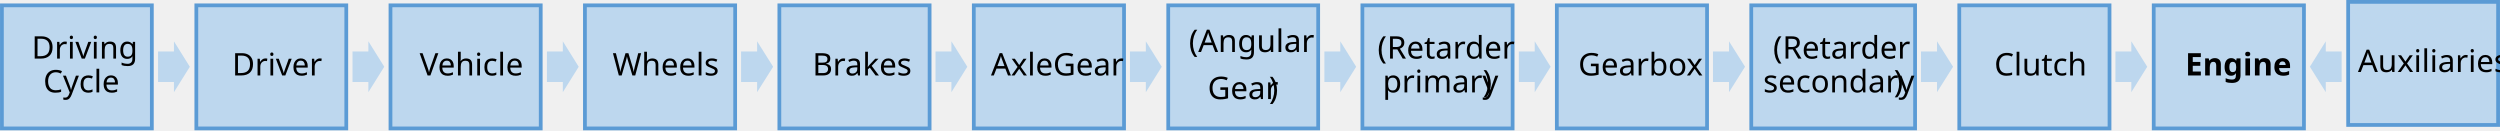
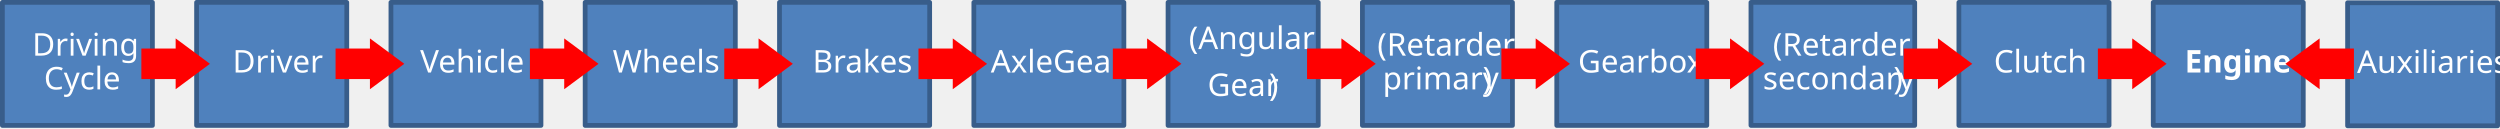
- <svg xmlns="http://www.w3.org/2000/svg" width="366.31mm" height="19.092mm" viewBox="0 0 1297.95 67.65" id="svg2" version="1.1">
-   <defs id="defs4">
-     <clipPath id="clipPath3368" clipPathUnits="userSpaceOnUse">
-       <path style="clip-rule:evenodd" id="path3370" d="M 1.6896e-5,0 1133.88,0 l 0,283.56 -1133.88,0 0,-283.56 z" />
-     </clipPath>
-     <clipPath id="clipPath3380" clipPathUnits="userSpaceOnUse">
-       <path style="clip-rule:evenodd" id="path3382" d="M 1.6896e-5,0 1133.88,0 l 0,283.56 -1133.88,0 0,-283.56 z" />
-     </clipPath>
-     <clipPath id="clipPath3398" clipPathUnits="userSpaceOnUse">
-       <path style="clip-rule:evenodd" id="path3400" d="M 1.6896e-5,0 1133.88,0 l 0,283.56 -1133.88,0 0,-283.56 z" />
-     </clipPath>
-     <clipPath id="clipPath3416" clipPathUnits="userSpaceOnUse">
-       <path style="clip-rule:evenodd" id="path3418" d="M 1.6896e-5,0 1133.88,0 l 0,283.56 -1133.88,0 0,-283.56 z" />
-     </clipPath>
-     <clipPath id="clipPath3434" clipPathUnits="userSpaceOnUse">
-       <path style="clip-rule:evenodd" id="path3436" d="M 1.6896e-5,0 1133.88,0 l 0,283.56 -1133.88,0 0,-283.56 z" />
-     </clipPath>
-     <clipPath id="clipPath3452" clipPathUnits="userSpaceOnUse">
-       <path style="clip-rule:evenodd" id="path3454" d="M 1.6896e-5,0 1133.88,0 l 0,283.56 -1133.88,0 0,-283.56 z" />
-     </clipPath>
-     <clipPath id="clipPath3470" clipPathUnits="userSpaceOnUse">
-       <path style="clip-rule:evenodd" id="path3472" d="M 1.6896e-5,0 1133.88,0 l 0,283.56 -1133.88,0 0,-283.56 z" />
-     </clipPath>
-     <clipPath id="clipPath3488" clipPathUnits="userSpaceOnUse">
-       <path style="clip-rule:evenodd" id="path3490" d="M 1.6896e-5,0 1133.88,0 l 0,283.56 -1133.88,0 0,-283.56 z" />
-     </clipPath>
-     <clipPath id="clipPath3500" clipPathUnits="userSpaceOnUse">
-       <path style="clip-rule:evenodd" id="path3502" d="M 1.6896e-5,0 1133.88,0 l 0,283.56 -1133.88,0 0,-283.56 z" />
-     </clipPath>
-     <clipPath id="clipPath3512" clipPathUnits="userSpaceOnUse">
-       <path style="clip-rule:evenodd" id="path3514" d="M 1.6896e-5,0 1133.88,0 l 0,283.56 -1133.88,0 0,-283.56 z" />
-     </clipPath>
-     <clipPath id="clipPath3530" clipPathUnits="userSpaceOnUse">
-       <path style="clip-rule:evenodd" id="path3532" d="M 1.6896e-5,0 1133.88,0 l 0,283.56 -1133.88,0 0,-283.56 z" />
-     </clipPath>
-     <clipPath id="clipPath3542" clipPathUnits="userSpaceOnUse">
-       <path style="clip-rule:evenodd" id="path3544" d="M 1.6896e-5,0 1133.88,0 l 0,283.56 -1133.88,0 0,-283.56 z" />
-     </clipPath>
-     <clipPath id="clipPath3554" clipPathUnits="userSpaceOnUse">
-       <path style="clip-rule:evenodd" id="path3556" d="M 1.6896e-5,0 1133.88,0 l 0,283.56 -1133.88,0 0,-283.56 z" />
-     </clipPath>
-     <clipPath id="clipPath3566" clipPathUnits="userSpaceOnUse">
-       <path style="clip-rule:evenodd" id="path3568" d="M 1.6896e-5,0 1133.88,0 l 0,283.56 -1133.88,0 0,-283.56 z" />
-     </clipPath>
-     <clipPath id="clipPath3584" clipPathUnits="userSpaceOnUse">
-       <path style="clip-rule:evenodd" id="path3586" d="M 1.6896e-5,0 1133.88,0 l 0,283.56 -1133.88,0 0,-283.56 z" />
-     </clipPath>
-     <clipPath id="clipPath3602" clipPathUnits="userSpaceOnUse">
-       <path style="clip-rule:evenodd" id="path3604" d="M 1.6896e-5,0 1133.88,0 l 0,283.56 -1133.88,0 0,-283.56 z" />
-     </clipPath>
-     <clipPath id="clipPath3614" clipPathUnits="userSpaceOnUse">
-       <path style="clip-rule:evenodd" id="path3616" d="M 1.6896e-5,0 1133.88,0 l 0,283.56 -1133.88,0 0,-283.56 z" />
-     </clipPath>
-     <clipPath id="clipPath3626" clipPathUnits="userSpaceOnUse">
-       <path style="clip-rule:evenodd" id="path3628" d="M 1.6896e-5,0 1133.88,0 l 0,283.56 -1133.88,0 0,-283.56 z" />
-     </clipPath>
-     <clipPath id="clipPath3638" clipPathUnits="userSpaceOnUse">
-       <path style="clip-rule:evenodd" id="path3640" d="M 1.6896e-5,0 1133.88,0 l 0,283.56 -1133.88,0 0,-283.56 z" />
-     </clipPath>
-     <clipPath id="clipPath3656" clipPathUnits="userSpaceOnUse">
-       <path style="clip-rule:evenodd" id="path3658" d="M 1.6896e-5,0 1133.88,0 l 0,283.56 -1133.88,0 0,-283.56 z" />
-     </clipPath>
-     <clipPath id="clipPath3674" clipPathUnits="userSpaceOnUse">
-       <path style="clip-rule:evenodd" id="path3676" d="M 1.6896e-5,0 1133.88,0 l 0,283.56 -1133.88,0 0,-283.56 z" />
-     </clipPath>
-     <clipPath id="clipPath3692" clipPathUnits="userSpaceOnUse">
-       <path style="clip-rule:evenodd" id="path3694" d="M 1.6896e-5,0 1133.88,0 l 0,283.56 -1133.88,0 0,-283.56 z" />
+ <svg xmlns="http://www.w3.org/2000/svg" width="366.48mm" height="18.789mm" viewBox="0 0 1298.55 66.575" id="svg4527" version="1.1">
+   <defs id="defs4529">
+     <clipPath id="clipPath5046" clipPathUnits="userSpaceOnUse">
+       <path style="clip-rule:evenodd" id="path5048" d="M 1.567e-5,0 1051.62,0 l 0,540 -1051.62,0 0,-540 z" />
+     </clipPath>
+     <clipPath id="clipPath5058" clipPathUnits="userSpaceOnUse">
+       <path style="clip-rule:evenodd" id="path5060" d="M 1.567e-5,0 1051.62,0 l 0,540 -1051.62,0 0,-540 z" />
+     </clipPath>
+     <clipPath id="clipPath5074" clipPathUnits="userSpaceOnUse">
+       <path style="clip-rule:evenodd" id="path5076" d="M 1.567e-5,0 1051.62,0 l 0,540 -1051.62,0 0,-540 z" />
+     </clipPath>
+     <clipPath id="clipPath5090" clipPathUnits="userSpaceOnUse">
+       <path style="clip-rule:evenodd" id="path5092" d="M 1.567e-5,0 1051.62,0 l 0,540 -1051.62,0 0,-540 z" />
+     </clipPath>
+     <clipPath id="clipPath5106" clipPathUnits="userSpaceOnUse">
+       <path style="clip-rule:evenodd" id="path5108" d="M 1.567e-5,0 1051.62,0 l 0,540 -1051.62,0 0,-540 z" />
+     </clipPath>
+     <clipPath id="clipPath5122" clipPathUnits="userSpaceOnUse">
+       <path style="clip-rule:evenodd" id="path5124" d="M 1.567e-5,0 1051.62,0 l 0,540 -1051.62,0 0,-540 z" />
+     </clipPath>
+     <clipPath id="clipPath5138" clipPathUnits="userSpaceOnUse">
+       <path style="clip-rule:evenodd" id="path5140" d="M 1.567e-5,0 1051.62,0 l 0,540 -1051.62,0 0,-540 z" />
+     </clipPath>
+     <clipPath id="clipPath5154" clipPathUnits="userSpaceOnUse">
+       <path style="clip-rule:evenodd" id="path5156" d="M 1.567e-5,0 1051.62,0 l 0,540 -1051.62,0 0,-540 z" />
+     </clipPath>
+     <clipPath id="clipPath5166" clipPathUnits="userSpaceOnUse">
+       <path style="clip-rule:evenodd" id="path5168" d="M 1.567e-5,0 1051.62,0 l 0,540 -1051.62,0 0,-540 z" />
+     </clipPath>
+     <clipPath id="clipPath5178" clipPathUnits="userSpaceOnUse">
+       <path style="clip-rule:evenodd" id="path5180" d="M 1.567e-5,0 1051.62,0 l 0,540 -1051.62,0 0,-540 z" />
+     </clipPath>
+     <clipPath id="clipPath5194" clipPathUnits="userSpaceOnUse">
+       <path style="clip-rule:evenodd" id="path5196" d="M 1.567e-5,0 1051.62,0 l 0,540 -1051.62,0 0,-540 z" />
+     </clipPath>
+     <clipPath id="clipPath5206" clipPathUnits="userSpaceOnUse">
+       <path style="clip-rule:evenodd" id="path5208" d="M 1.567e-5,0 1051.62,0 l 0,540 -1051.62,0 0,-540 z" />
+     </clipPath>
+     <clipPath id="clipPath5218" clipPathUnits="userSpaceOnUse">
+       <path style="clip-rule:evenodd" id="path5220" d="M 1.567e-5,0 1051.62,0 l 0,540 -1051.62,0 0,-540 z" />
+     </clipPath>
+     <clipPath id="clipPath5230" clipPathUnits="userSpaceOnUse">
+       <path style="clip-rule:evenodd" id="path5232" d="M 1.567e-5,0 1051.62,0 l 0,540 -1051.62,0 0,-540 z" />
+     </clipPath>
+     <clipPath id="clipPath5246" clipPathUnits="userSpaceOnUse">
+       <path style="clip-rule:evenodd" id="path5248" d="M 1.567e-5,0 1051.62,0 l 0,540 -1051.62,0 0,-540 z" />
+     </clipPath>
+     <clipPath id="clipPath5262" clipPathUnits="userSpaceOnUse">
+       <path style="clip-rule:evenodd" id="path5264" d="M 1.567e-5,0 1051.62,0 l 0,540 -1051.62,0 0,-540 z" />
+     </clipPath>
+     <clipPath id="clipPath5274" clipPathUnits="userSpaceOnUse">
+       <path style="clip-rule:evenodd" id="path5276" d="M 1.567e-5,0 1051.62,0 l 0,540 -1051.62,0 0,-540 z" />
+     </clipPath>
+     <clipPath id="clipPath5286" clipPathUnits="userSpaceOnUse">
+       <path style="clip-rule:evenodd" id="path5288" d="M 1.567e-5,0 1051.62,0 l 0,540 -1051.62,0 0,-540 z" />
+     </clipPath>
+     <clipPath id="clipPath5298" clipPathUnits="userSpaceOnUse">
+       <path style="clip-rule:evenodd" id="path5300" d="M 1.567e-5,0 1051.62,0 l 0,540 -1051.62,0 0,-540 z" />
+     </clipPath>
+     <clipPath id="clipPath5314" clipPathUnits="userSpaceOnUse">
+       <path style="clip-rule:evenodd" id="path5316" d="M 1.567e-5,0 1051.62,0 l 0,540 -1051.62,0 0,-540 z" />
+     </clipPath>
+     <clipPath id="clipPath5330" clipPathUnits="userSpaceOnUse">
+       <path style="clip-rule:evenodd" id="path5332" d="M 1.567e-5,0 1051.62,0 l 0,540 -1051.62,0 0,-540 z" />
+     </clipPath>
+     <clipPath id="clipPath5346" clipPathUnits="userSpaceOnUse">
+       <path style="clip-rule:evenodd" id="path5348" d="M 1.567e-5,0 1051.62,0 l 0,540 -1051.62,0 0,-540 z" />
    </clipPath>
  </defs>
-   <g id="layer1" transform="translate(154.5322,-353.9658)">
-     <path d="m -153.557,420.641 77.85,0 0,-63.9 -77.85,0 0,63.9 z" style="fill:#bdd7ee;fill-opacity:1;fill-rule:evenodd;stroke:none" id="path3360" />
-     <path d="m -153.557,420.641 77.85,0 0,-63.9 -77.85,0 0,63.9 z" style="fill:none;stroke:#5b9bd5;stroke-width:1.95;stroke-linecap:butt;stroke-linejoin:miter;stroke-miterlimit:10;stroke-dasharray:none;stroke-opacity:1" id="path3362" />
-     <g id="g3364" transform="matrix(1.25,0,0,-1.25,-211.5322,601.0158)">
-       <g id="g3366" clip-path="url(#clipPath3368)">
-         <text transform="matrix(1,0,0,-1,58.752,173.3)" style="font-variant:normal;font-weight:normal;font-size:12.96px;font-family:Calibri;-inkscape-font-specification:Calibri;writing-mode:lr-tb;fill:#000000;fill-opacity:1;fill-rule:nonzero;stroke:none" id="text3372">
-           <tspan x="0 7.919 12.442 15.461 21.319 24.326 31.13 37.273" y="0" id="tspan3374">Driving</tspan>
-         </text>
-       </g>
-     </g>
-     <g id="g3376" transform="matrix(1.25,0,0,-1.25,-211.5322,601.0158)">
-       <g id="g3378" clip-path="url(#clipPath3380)">
-         <text transform="matrix(1,0,0,-1,63.552,159.26)" style="font-variant:normal;font-weight:normal;font-size:12.96px;font-family:Calibri;-inkscape-font-specification:Calibri;writing-mode:lr-tb;fill:#000000;fill-opacity:1;fill-rule:nonzero;stroke:none" id="text3384">
-           <tspan x="0 6.947 12.701 18.183 21.203" y="0" id="tspan3386">Cycle</tspan>
-         </text>
-       </g>
-     </g>
-     <path d="m -72.482,380.691 8.25,0 0,-5.275 8.25,13.2 -8.25,13.2 0,-5.275 -8.25,0 0,-15.85 z" style="fill:#bdd7ee;fill-opacity:1;fill-rule:evenodd;stroke:none" id="path3388" />
-     <path d="m -52.607,420.641 77.85,0 0,-63.9 -77.85,0 0,63.9 z" style="fill:#bdd7ee;fill-opacity:1;fill-rule:evenodd;stroke:none" id="path3390" />
-     <path d="m -52.607,420.641 77.85,0 0,-63.9 -77.85,0 0,63.9 z" style="fill:none;stroke:#5b9bd5;stroke-width:1.95;stroke-linecap:butt;stroke-linejoin:miter;stroke-miterlimit:10;stroke-dasharray:none;stroke-opacity:1" id="path3392" />
-     <g id="g3394" transform="matrix(1.25,0,0,-1.25,-211.5322,601.0158)">
-       <g id="g3396" clip-path="url(#clipPath3398)">
-         <text transform="matrix(1,0,0,-1,142.01,166.3)" style="font-variant:normal;font-weight:normal;font-size:12.96px;font-family:Calibri;-inkscape-font-specification:Calibri;writing-mode:lr-tb;fill:#000000;fill-opacity:1;fill-rule:nonzero;stroke:none" id="text3402">
-           <tspan x="0 7.919 12.442 15.461 21.216 27.67" y="0" id="tspan3404">Driver</tspan>
-         </text>
-       </g>
-     </g>
-     <path d="m 28.468,380.691 8.25,0 0,-5.275 8.25,13.2 -8.25,13.2 0,-5.275 -8.25,0 0,-15.85 z" style="fill:#bdd7ee;fill-opacity:1;fill-rule:evenodd;stroke:none" id="path3406" />
-     <path d="m 48.193,420.641 78,0 0,-63.9 -78,0 0,63.9 z" style="fill:#bdd7ee;fill-opacity:1;fill-rule:evenodd;stroke:none" id="path3408" />
-     <path d="m 48.193,420.641 78,0 0,-63.9 -78,0 0,63.9 z" style="fill:none;stroke:#5b9bd5;stroke-width:1.95;stroke-linecap:butt;stroke-linejoin:miter;stroke-miterlimit:10;stroke-dasharray:none;stroke-opacity:1" id="path3410" />
-     <g id="g3412" transform="matrix(1.25,0,0,-1.25,-211.5322,601.0158)">
-       <g id="g3414" clip-path="url(#clipPath3416)">
-         <text transform="matrix(1,0,0,-1,219.89,166.3)" style="font-variant:normal;font-weight:normal;font-size:12.96px;font-family:Calibri;-inkscape-font-specification:Calibri;writing-mode:lr-tb;fill:#000000;fill-opacity:1;fill-rule:nonzero;stroke:none" id="text3420">
-           <tspan x="0 6.726 13.18 20.036 23.017 28.538 31.519" y="0" id="tspan3422">Vehicle</tspan>
-         </text>
-       </g>
-     </g>
-     <path d="m 230.218,380.691 8.325,0 0,-5.275 8.325,13.2 -8.325,13.2 0,-5.275 -8.325,0 0,-15.85 z" style="fill:#bdd7ee;fill-opacity:1;fill-rule:evenodd;stroke:none" id="path3424" />
-     <path d="m 149.143,420.641 78,0 0,-63.9 -78,0 0,63.9 z" style="fill:#bdd7ee;fill-opacity:1;fill-rule:evenodd;stroke:none" id="path3426" />
-     <path d="m 149.143,420.641 78,0 0,-63.9 -78,0 0,63.9 z" style="fill:none;stroke:#5b9bd5;stroke-width:1.95;stroke-linecap:butt;stroke-linejoin:miter;stroke-miterlimit:10;stroke-dasharray:none;stroke-opacity:1" id="path3428" />
-     <g id="g3430" transform="matrix(1.25,0,0,-1.25,-211.5322,601.0158)">
-       <g id="g3432" clip-path="url(#clipPath3434)">
-         <text transform="matrix(1,0,0,-1,300.02,166.3)" style="font-variant:normal;font-weight:normal;font-size:12.96px;font-family:Calibri;-inkscape-font-specification:Calibri;writing-mode:lr-tb;fill:#000000;fill-opacity:1;fill-rule:nonzero;stroke:none" id="text3438">
-           <tspan x="0 11.534 18.338 24.831 31.285 34.292" y="0" id="tspan3440">Wheels</tspan>
-         </text>
-       </g>
-     </g>
-     <path d="m 331.168,380.691 8.25,0 0,-5.275 8.25,13.2 -8.25,13.2 0,-5.275 -8.25,0 0,-15.85 z" style="fill:#bdd7ee;fill-opacity:1;fill-rule:evenodd;stroke:none" id="path3442" />
-     <path d="m 250.093,420.641 78,0 0,-63.9 -78,0 0,63.9 z" style="fill:#bdd7ee;fill-opacity:1;fill-rule:evenodd;stroke:none" id="path3444" />
-     <path d="m 250.093,420.641 78,0 0,-63.9 -78,0 0,63.9 z" style="fill:none;stroke:#5b9bd5;stroke-width:1.95;stroke-linecap:butt;stroke-linejoin:miter;stroke-miterlimit:10;stroke-dasharray:none;stroke-opacity:1" id="path3446" />
-     <g id="g3448" transform="matrix(1.25,0,0,-1.25,-211.5322,601.0158)">
-       <g id="g3450" clip-path="url(#clipPath3452)">
-         <text transform="matrix(1,0,0,-1,383.06,166.3)" style="font-variant:normal;font-weight:normal;font-size:12.96px;font-family:Calibri;-inkscape-font-specification:Calibri;writing-mode:lr-tb;fill:#000000;fill-opacity:1;fill-rule:nonzero;stroke:none" id="text3456">
-           <tspan x="0 7.05 11.405 17.613 23.16 29.614" y="0" id="tspan3458">Brakes</tspan>
-         </text>
-       </g>
-     </g>
-     <path d="m 533.068,380.691 8.25,0 0,-5.275 8.25,13.2 -8.25,13.2 0,-5.275 -8.25,0 0,-15.85 z" style="fill:#bdd7ee;fill-opacity:1;fill-rule:evenodd;stroke:none" id="path3460" />
-     <path d="m 351.043,420.641 78,0 0,-63.9 -78,0 0,63.9 z" style="fill:#bdd7ee;fill-opacity:1;fill-rule:evenodd;stroke:none" id="path3462" />
-     <path d="m 351.043,420.641 78,0 0,-63.9 -78,0 0,63.9 z" style="fill:none;stroke:#5b9bd5;stroke-width:1.95;stroke-linecap:butt;stroke-linejoin:miter;stroke-miterlimit:10;stroke-dasharray:none;stroke-opacity:1" id="path3464" />
-     <g id="g3466" transform="matrix(1.25,0,0,-1.25,-211.5322,601.0158)">
-       <g id="g3468" clip-path="url(#clipPath3470)">
-         <text transform="matrix(1,0,0,-1,457.2,166.3)" style="font-variant:normal;font-weight:normal;font-size:12.96px;font-family:Calibri;-inkscape-font-specification:Calibri;writing-mode:lr-tb;fill:#000000;fill-opacity:1;fill-rule:nonzero;stroke:none" id="text3474">
-           <tspan x="0 7.439 13.051 16.07 22.524 30.702 37.156 43.416" y="0" id="tspan3476">AxleGear</tspan>
-         </text>
-       </g>
-     </g>
-     <path d="m 634.018,380.691 8.25,0 0,-5.275 8.25,13.2 -8.25,13.2 0,-5.275 -8.25,0 0,-15.85 z" style="fill:#bdd7ee;fill-opacity:1;fill-rule:evenodd;stroke:none" id="path3478" />
-     <path d="m 451.993,420.641 77.85,0 0,-63.9 -77.85,0 0,63.9 z" style="fill:#bdd7ee;fill-opacity:1;fill-rule:evenodd;stroke:none" id="path3480" />
-     <path d="m 451.993,420.641 77.85,0 0,-63.9 -77.85,0 0,63.9 z" style="fill:none;stroke:#5b9bd5;stroke-width:1.95;stroke-linecap:butt;stroke-linejoin:miter;stroke-miterlimit:10;stroke-dasharray:none;stroke-opacity:1" id="path3482" />
-     <g id="g3484" transform="matrix(1.25,0,0,-1.25,-211.5322,601.0158)">
-       <g id="g3486" clip-path="url(#clipPath3488)">
-         <text transform="matrix(1,0,0,-1,539.38,176.04)" style="font-variant:normal;font-weight:normal;font-size:12.96px;font-family:Calibri;-inkscape-font-specification:Calibri;writing-mode:lr-tb;fill:#000000;fill-opacity:1;fill-rule:nonzero;stroke:none" id="text3492">
-           <tspan x="0 3.927 11.431 18.235 24.339 31.182 34.163 40.409" y="0" id="tspan3494">(Angular</tspan>
-         </text>
-       </g>
-     </g>
-     <g id="g3496" transform="matrix(1.25,0,0,-1.25,-211.5322,601.0158)">
-       <g id="g3498" clip-path="url(#clipPath3500)">
-         <text transform="matrix(1,0,0,-1,547.2,156.48)" style="font-variant:normal;font-weight:normal;font-size:12.96px;font-family:Calibri;-inkscape-font-specification:Calibri;writing-mode:lr-tb;fill:#000000;fill-opacity:1;fill-rule:nonzero;stroke:none" id="text3504">
-           <tspan x="0 8.178 14.632 20.866" y="0" id="tspan3506">Gear</tspan>
-         </text>
-       </g>
-     </g>
-     <g id="g3508" transform="matrix(1.25,0,0,-1.25,-211.5322,601.0158)">
-       <g id="g3510" clip-path="url(#clipPath3512)">
-         <text transform="matrix(1,0,0,-1,572.64,156.48)" style="font-variant:normal;font-weight:normal;font-size:12.96px;font-family:Calibri;-inkscape-font-specification:Calibri;writing-mode:lr-tb;fill:#000000;fill-opacity:1;fill-rule:nonzero;stroke:none" id="text3516">
-           <tspan x="0" y="0" id="tspan3518">)</tspan>
-         </text>
-       </g>
-     </g>
-     <path d="m 432.118,380.691 8.25,0 0,-5.275 8.25,13.2 -8.25,13.2 0,-5.275 -8.25,0 0,-15.85 z" style="fill:#bdd7ee;fill-opacity:1;fill-rule:evenodd;stroke:none" id="path3520" />
-     <path d="m 552.793,420.641 78,0 0,-63.9 -78,0 0,63.9 z" style="fill:#bdd7ee;fill-opacity:1;fill-rule:evenodd;stroke:none" id="path3522" />
-     <path d="m 552.793,420.641 78,0 0,-63.9 -78,0 0,63.9 z" style="fill:none;stroke:#5b9bd5;stroke-width:1.95;stroke-linecap:butt;stroke-linejoin:miter;stroke-miterlimit:10;stroke-dasharray:none;stroke-opacity:1" id="path3524" />
-     <g id="g3526" transform="matrix(1.25,0,0,-1.25,-211.5322,601.0158)">
-       <g id="g3528" clip-path="url(#clipPath3530)">
-         <text transform="matrix(1,0,0,-1,617.74,173.3)" style="font-variant:normal;font-weight:normal;font-size:12.96px;font-family:Calibri;-inkscape-font-specification:Calibri;writing-mode:lr-tb;fill:#000000;fill-opacity:1;fill-rule:nonzero;stroke:none" id="text3534">
-           <tspan x="0" y="0" id="tspan3536">(</tspan>
-         </text>
-       </g>
-     </g>
-     <g id="g3538" transform="matrix(1.25,0,0,-1.25,-211.5322,601.0158)">
-       <g id="g3540" clip-path="url(#clipPath3542)">
-         <text transform="matrix(1,0,0,-1,621.7,173.3)" style="font-variant:normal;font-weight:normal;font-size:12.96px;font-family:Calibri;-inkscape-font-specification:Calibri;writing-mode:lr-tb;fill:#000000;fill-opacity:1;fill-rule:nonzero;stroke:none" id="text3546">
-           <tspan x="0 6.843 13.206 17.405 23.613 28.084 34.888 41.394" y="0" id="tspan3548">Retarder</tspan>
-         </text>
-       </g>
-     </g>
-     <g id="g3550" transform="matrix(1.25,0,0,-1.25,-211.5322,601.0158)">
-       <g id="g3552" clip-path="url(#clipPath3554)">
-         <text transform="matrix(1,0,0,-1,619.9,159.26)" style="font-variant:normal;font-weight:normal;font-size:12.96px;font-family:Calibri;-inkscape-font-specification:Calibri;writing-mode:lr-tb;fill:#000000;fill-opacity:1;fill-rule:nonzero;stroke:none" id="text3558">
-           <tspan x="0 6.804 11.392 14.373 24.728 30.936 35.614" y="0" id="tspan3560">primary</tspan>
-         </text>
-       </g>
-     </g>
-     <g id="g3562" transform="matrix(1.25,0,0,-1.25,-211.5322,601.0158)">
-       <g id="g3564" clip-path="url(#clipPath3566)">
-         <text transform="matrix(1,0,0,-1,661.42,159.26)" style="font-variant:normal;font-weight:normal;font-size:12.96px;font-family:Calibri;-inkscape-font-specification:Calibri;writing-mode:lr-tb;fill:#000000;fill-opacity:1;fill-rule:nonzero;stroke:none" id="text3570">
-           <tspan x="0" y="0" id="tspan3572">)</tspan>
-         </text>
-       </g>
-     </g>
-     <path d="m 842.818,380.691 8.325,0 0,-5.275 8.325,13.2 -8.325,13.2 0,-5.275 -8.325,0 0,-15.85 z" style="fill:#bdd7ee;fill-opacity:1;fill-rule:evenodd;stroke:none" id="path3574" />
-     <path d="m 653.743,420.641 78,0 0,-63.9 -78,0 0,63.9 z" style="fill:#bdd7ee;fill-opacity:1;fill-rule:evenodd;stroke:none" id="path3576" />
-     <path d="m 653.743,420.641 78,0 0,-63.9 -78,0 0,63.9 z" style="fill:none;stroke:#5b9bd5;stroke-width:1.95;stroke-linecap:butt;stroke-linejoin:miter;stroke-miterlimit:10;stroke-dasharray:none;stroke-opacity:1" id="path3578" />
-     <g id="g3580" transform="matrix(1.25,0,0,-1.25,-211.5322,601.0158)">
-       <g id="g3582" clip-path="url(#clipPath3584)">
-         <text transform="matrix(1,0,0,-1,701.11,166.3)" style="font-variant:normal;font-weight:normal;font-size:12.96px;font-family:Calibri;-inkscape-font-specification:Calibri;writing-mode:lr-tb;fill:#000000;fill-opacity:1;fill-rule:nonzero;stroke:none" id="text3588">
-           <tspan x="0 8.178 14.632 20.866 25.389 32.257 38.854" y="0" id="tspan3590">Gearbox</tspan>
-         </text>
-       </g>
-     </g>
-     <path d="m 943.768,380.691 8.25,0 0,-5.275 8.25,13.2 -8.25,13.2 0,-5.275 -8.25,0 0,-15.85 z" style="fill:#bdd7ee;fill-opacity:1;fill-rule:evenodd;stroke:none" id="path3592" />
-     <path d="m 754.693,420.641 85.05,0 0,-63.9 -85.05,0 0,63.9 z" style="fill:#bdd7ee;fill-opacity:1;fill-rule:evenodd;stroke:none" id="path3594" />
-     <path d="m 754.693,420.641 85.05,0 0,-63.9 -85.05,0 0,63.9 z" style="fill:none;stroke:#5b9bd5;stroke-width:1.95;stroke-linecap:butt;stroke-linejoin:miter;stroke-miterlimit:10;stroke-dasharray:none;stroke-opacity:1" id="path3596" />
-     <g id="g3598" transform="matrix(1.25,0,0,-1.25,-211.5322,601.0158)">
-       <g id="g3600" clip-path="url(#clipPath3602)">
-         <text transform="matrix(1,0,0,-1,782.02,173.3)" style="font-variant:normal;font-weight:normal;font-size:12.96px;font-family:Calibri;-inkscape-font-specification:Calibri;writing-mode:lr-tb;fill:#000000;fill-opacity:1;fill-rule:nonzero;stroke:none" id="text3606">
-           <tspan x="0" y="0" id="tspan3608">(</tspan>
-         </text>
-       </g>
-     </g>
-     <g id="g3610" transform="matrix(1.25,0,0,-1.25,-211.5322,601.0158)">
-       <g id="g3612" clip-path="url(#clipPath3614)">
-         <text transform="matrix(1,0,0,-1,785.98,173.3)" style="font-variant:normal;font-weight:normal;font-size:12.96px;font-family:Calibri;-inkscape-font-specification:Calibri;writing-mode:lr-tb;fill:#000000;fill-opacity:1;fill-rule:nonzero;stroke:none" id="text3618">
-           <tspan x="0 6.843 13.206 17.405 23.613 28.084 34.888 41.394" y="0" id="tspan3620">Retarder</tspan>
-         </text>
-       </g>
-     </g>
-     <g id="g3622" transform="matrix(1.25,0,0,-1.25,-211.5322,601.0158)">
-       <g id="g3624" clip-path="url(#clipPath3626)">
-         <text transform="matrix(1,0,0,-1,777.94,159.26)" style="font-variant:normal;font-weight:normal;font-size:12.96px;font-family:Calibri;-inkscape-font-specification:Calibri;writing-mode:lr-tb;fill:#000000;fill-opacity:1;fill-rule:nonzero;stroke:none" id="text3630">
-           <tspan x="0 5.067 11.521 16.926 23.756 30.599 37.403 43.662 48.328" y="0" id="tspan3632">secondary</tspan>
-         </text>
-       </g>
-     </g>
-     <g id="g3634" transform="matrix(1.25,0,0,-1.25,-211.5322,601.0158)">
-       <g id="g3636" clip-path="url(#clipPath3638)">
-         <text transform="matrix(1,0,0,-1,832.18,159.26)" style="font-variant:normal;font-weight:normal;font-size:12.96px;font-family:Calibri;-inkscape-font-specification:Calibri;writing-mode:lr-tb;fill:#000000;fill-opacity:1;fill-rule:nonzero;stroke:none" id="text3642">
-           <tspan x="0" y="0" id="tspan3644">)</tspan>
-         </text>
-       </g>
-     </g>
-     <path d="m 129.418,380.691 8.25,0 0,-5.275 8.25,13.2 -8.25,13.2 0,-5.275 -8.25,0 0,-15.85 z" style="fill:#bdd7ee;fill-opacity:1;fill-rule:evenodd;stroke:none" id="path3646" />
-     <path d="m 862.693,420.641 78,0 0,-63.9 -78,0 0,63.9 z" style="fill:#bdd7ee;fill-opacity:1;fill-rule:evenodd;stroke:none" id="path3648" />
-     <path d="m 862.693,420.641 78,0 0,-63.9 -78,0 0,63.9 z" style="fill:none;stroke:#5b9bd5;stroke-width:1.95;stroke-linecap:butt;stroke-linejoin:miter;stroke-miterlimit:10;stroke-dasharray:none;stroke-opacity:1" id="path3650" />
-     <g id="g3652" transform="matrix(1.25,0,0,-1.25,-211.5322,601.0158)">
-       <g id="g3654" clip-path="url(#clipPath3656)">
-         <text transform="matrix(1,0,0,-1,873.91,166.3)" style="font-variant:normal;font-weight:normal;font-size:12.96px;font-family:Calibri;-inkscape-font-specification:Calibri;writing-mode:lr-tb;fill:#000000;fill-opacity:1;fill-rule:nonzero;stroke:none" id="text3660">
-           <tspan x="0 6.947 9.927 16.77 20.969 26.451" y="0" id="tspan3662">Clutch</tspan>
-         </text>
-       </g>
-     </g>
-     <path d="m 734.818,380.691 8.325,0 0,-5.275 8.325,13.2 -8.325,13.2 0,-5.275 -8.325,0 0,-15.85 z" style="fill:#bdd7ee;fill-opacity:1;fill-rule:evenodd;stroke:none" id="path3664" />
-     <path d="m 963.643,420.641 78,0 0,-63.9 -78,0 0,63.9 z" style="fill:#bdd7ee;fill-opacity:1;fill-rule:evenodd;stroke:none" id="path3666" />
-     <path d="m 963.643,420.641 78,0 0,-63.9 -78,0 0,63.9 z" style="fill:none;stroke:#5b9bd5;stroke-width:1.95;stroke-linecap:butt;stroke-linejoin:miter;stroke-miterlimit:10;stroke-dasharray:none;stroke-opacity:1" id="path3668" />
-     <g id="g3670" transform="matrix(1.25,0,0,-1.25,-211.5322,601.0158)">
-       <g id="g3672" clip-path="url(#clipPath3674)">
-         <text transform="matrix(1,0,0,-1,953.23,166.3)" style="font-variant:normal;font-weight:bold;font-size:12.96px;font-family:Calibri;-inkscape-font-specification:Calibri-Bold;writing-mode:lr-tb;fill:#000000;fill-opacity:1;fill-rule:nonzero;stroke:none" id="text3678">
-           <tspan x="0 6.324 13.284 19.427 22.667 29.627" y="0" id="tspan3680">Engine</tspan>
-         </text>
-       </g>
-     </g>
-     <path d="m 1061.218,380.691 -8.25,0 0,-5.275 -8.25,13.2 8.25,13.2 0,-5.275 8.25,0 0,-15.85 z" style="fill:#bdd7ee;fill-opacity:1;fill-rule:evenodd;stroke:none" id="path3682" />
-     <path d="m 1064.593,418.841 77.85,0 0,-63.9 -77.85,0 0,63.9 z" style="fill:#bdd7ee;fill-opacity:1;fill-rule:evenodd;stroke:none" id="path3684" />
-     <path d="m 1064.593,418.841 77.85,0 0,-63.9 -77.85,0 0,63.9 z" style="fill:none;stroke:#5b9bd5;stroke-width:1.95;stroke-linecap:butt;stroke-linejoin:miter;stroke-miterlimit:10;stroke-dasharray:none;stroke-opacity:1" id="path3686" />
-     <g id="g3688" transform="matrix(1.25,0,0,-1.25,-211.5322,601.0158)">
-       <g id="g3690" clip-path="url(#clipPath3692)">
-         <text transform="matrix(1,0,0,-1,1024.97,167.74)" style="font-variant:normal;font-weight:normal;font-size:12.96px;font-family:Calibri;-inkscape-font-specification:Calibri;writing-mode:lr-tb;fill:#000000;fill-opacity:1;fill-rule:nonzero;stroke:none" id="text3696">
-           <tspan x="0 7.439 14.243 19.907 22.887 25.868 28.888 35.096 39.671 42.651 49.131" y="0" id="tspan3698">Auxiliaries</tspan>
-         </text>
-       </g>
-     </g>
+   <g id="layer1" transform="translate(303.245,-58.711)">
+     <path d="m -302.008,123.849 77.925,0 0,-63.9 -77.925,0 0,63.9 z" style="fill:#4f81bd;fill-opacity:1;fill-rule:evenodd;stroke:none" id="path5038" />
+     <path d="m -302.008,123.849 77.925,0 0,-63.9 -77.925,0 0,63.9 z" style="fill:none;stroke:#385d8a;stroke-width:2.475;stroke-linecap:butt;stroke-linejoin:round;stroke-miterlimit:10;stroke-dasharray:none;stroke-opacity:1" id="path5040" />
+     <g id="g5042" transform="matrix(1.25,0,0,-1.25,-309.77,685.786)">
+       <g id="g5044" clip-path="url(#clipPath5046)">
+         <text transform="matrix(1,0,0,-1,18.62,478.54)" style="font-variant:normal;font-weight:normal;font-size:13.02px;font-family:Calibri;-inkscape-font-specification:Calibri;writing-mode:lr-tb;fill:#ffffff;fill-opacity:1;fill-rule:nonzero;stroke:none" id="text5050">
+           <tspan x="0 8.007 12.59 15.585 21.47 24.465 31.3" y="0" id="tspan5052">Driving</tspan>
+         </text>
+       </g>
+     </g>
+     <g id="g5054" transform="matrix(1.25,0,0,-1.25,-309.77,685.786)">
+       <g id="g5056" clip-path="url(#clipPath5058)">
+         <text transform="matrix(1,0,0,-1,23.48,464.5)" style="font-variant:normal;font-weight:normal;font-size:13.02px;font-family:Calibri;-inkscape-font-specification:Calibri;writing-mode:lr-tb;fill:#ffffff;fill-opacity:1;fill-rule:nonzero;stroke:none" id="text5062">
+           <tspan x="0 6.94 12.655 18.163 21.157" y="0" id="tspan5064">Cycle</tspan>
+         </text>
+       </g>
+     </g>
+     <path d="m -201.133,123.849 78,0 0,-63.9 -78,0 0,63.9 z" style="fill:#4f81bd;fill-opacity:1;fill-rule:evenodd;stroke:none" id="path5066" />
+     <path d="m -201.133,123.849 78,0 0,-63.9 -78,0 0,63.9 z" style="fill:none;stroke:#385d8a;stroke-width:2.475;stroke-linecap:butt;stroke-linejoin:round;stroke-miterlimit:10;stroke-dasharray:none;stroke-opacity:1" id="path5068" />
+     <g id="g5070" transform="matrix(1.25,0,0,-1.25,-309.77,685.786)">
+       <g id="g5072" clip-path="url(#clipPath5074)">
+         <text transform="matrix(1,0,0,-1,101.88,471.52)" style="font-variant:normal;font-weight:normal;font-size:13.02px;font-family:Calibri;-inkscape-font-specification:Calibri;writing-mode:lr-tb;fill:#ffffff;fill-opacity:1;fill-rule:nonzero;stroke:none" id="text5078">
+           <tspan x="0 8.007 12.59 15.585 21.353 27.837" y="0" id="tspan5080">Driver</tspan>
+         </text>
+       </g>
+     </g>
+     <path d="m -100.183,123.849 77.925,0 0,-63.9 -77.925,0 0,63.9 z" style="fill:#4f81bd;fill-opacity:1;fill-rule:evenodd;stroke:none" id="path5082" />
+     <path d="m -100.183,123.849 77.925,0 0,-63.9 -77.925,0 0,63.9 z" style="fill:none;stroke:#385d8a;stroke-width:2.475;stroke-linecap:butt;stroke-linejoin:round;stroke-miterlimit:10;stroke-dasharray:none;stroke-opacity:1" id="path5084" />
+     <g id="g5086" transform="matrix(1.25,0,0,-1.25,-309.77,685.786)">
+       <g id="g5088" clip-path="url(#clipPath5090)">
+         <text transform="matrix(1,0,0,-1,179.8,471.52)" style="font-variant:normal;font-weight:normal;font-size:13.02px;font-family:Calibri;-inkscape-font-specification:Calibri;writing-mode:lr-tb;fill:#ffffff;fill-opacity:1;fill-rule:nonzero;stroke:none" id="text5094">
+           <tspan x="0 6.718 13.202 20.038 23.032 28.54 31.534" y="0" id="tspan5096">Vehicle</tspan>
+         </text>
+       </g>
+     </g>
+     <path d="m 0.692,123.849 78,0 0,-63.9 -78,0 0,63.9 z" style="fill:#4f81bd;fill-opacity:1;fill-rule:evenodd;stroke:none" id="path5098" />
+     <path d="m 0.692,123.849 78,0 0,-63.9 -78,0 0,63.9 z" style="fill:none;stroke:#385d8a;stroke-width:2.475;stroke-linecap:butt;stroke-linejoin:round;stroke-miterlimit:10;stroke-dasharray:none;stroke-opacity:1" id="path5100" />
+     <g id="g5102" transform="matrix(1.25,0,0,-1.25,-309.77,685.786)">
+       <g id="g5104" clip-path="url(#clipPath5106)">
+         <text transform="matrix(1,0,0,-1,259.82,471.52)" style="font-variant:normal;font-weight:normal;font-size:13.02px;font-family:Calibri;-inkscape-font-specification:Calibri;writing-mode:lr-tb;fill:#ffffff;fill-opacity:1;fill-rule:nonzero;stroke:none" id="text5110">
+           <tspan x="0 11.588 18.423 24.907 31.391 34.386" y="0" id="tspan5112">Wheels</tspan>
+         </text>
+       </g>
+     </g>
+     <path d="m 101.642,123.849 78,0 0,-63.9 -78,0 0,63.9 z" style="fill:#4f81bd;fill-opacity:1;fill-rule:evenodd;stroke:none" id="path5114" />
+     <path d="m 101.642,123.849 78,0 0,-63.9 -78,0 0,63.9 z" style="fill:none;stroke:#385d8a;stroke-width:2.475;stroke-linecap:butt;stroke-linejoin:round;stroke-miterlimit:10;stroke-dasharray:none;stroke-opacity:1" id="path5116" />
+     <g id="g5118" transform="matrix(1.25,0,0,-1.25,-309.77,685.786)">
+       <g id="g5120" clip-path="url(#clipPath5122)">
+         <text transform="matrix(1,0,0,-1,342.9,471.52)" style="font-variant:normal;font-weight:normal;font-size:13.02px;font-family:Calibri;-inkscape-font-specification:Calibri;writing-mode:lr-tb;fill:#ffffff;fill-opacity:1;fill-rule:nonzero;stroke:none" id="text5126">
+           <tspan x="0 7.083 11.406 17.642 23.163 29.647" y="0" id="tspan5128">Brakes</tspan>
+         </text>
+       </g>
+     </g>
+     <path d="m 202.592,123.849 77.925,0 0,-63.9 -77.925,0 0,63.9 z" style="fill:#4f81bd;fill-opacity:1;fill-rule:evenodd;stroke:none" id="path5130" />
+     <path d="m 202.592,123.849 77.925,0 0,-63.9 -77.925,0 0,63.9 z" style="fill:none;stroke:#385d8a;stroke-width:2.475;stroke-linecap:butt;stroke-linejoin:round;stroke-miterlimit:10;stroke-dasharray:none;stroke-opacity:1" id="path5132" />
+     <g id="g5134" transform="matrix(1.25,0,0,-1.25,-309.77,685.786)">
+       <g id="g5136" clip-path="url(#clipPath5138)">
+         <text transform="matrix(1,0,0,-1,416.92,471.52)" style="font-variant:normal;font-weight:normal;font-size:13.02px;font-family:Calibri;-inkscape-font-specification:Calibri;writing-mode:lr-tb;fill:#ffffff;fill-opacity:1;fill-rule:nonzero;stroke:none" id="text5142">
+           <tspan x="0 7.539 13.176 16.171 22.655 30.87 37.354 43.591" y="0" id="tspan5144">AxleGear</tspan>
+         </text>
+       </g>
+     </g>
+     <path d="m 303.467,123.849 78,0 0,-63.9 -78,0 0,63.9 z" style="fill:#4f81bd;fill-opacity:1;fill-rule:evenodd;stroke:none" id="path5146" />
+     <path d="m 303.467,123.849 78,0 0,-63.9 -78,0 0,63.9 z" style="fill:none;stroke:#385d8a;stroke-width:2.475;stroke-linecap:butt;stroke-linejoin:round;stroke-miterlimit:10;stroke-dasharray:none;stroke-opacity:1" id="path5148" />
+     <g id="g5150" transform="matrix(1.25,0,0,-1.25,-309.77,685.786)">
+       <g id="g5152" clip-path="url(#clipPath5154)">
+         <text transform="matrix(1,0,0,-1,499.22,481.28)" style="font-variant:normal;font-weight:normal;font-size:13.02px;font-family:Calibri;-inkscape-font-specification:Calibri;writing-mode:lr-tb;fill:#ffffff;fill-opacity:1;fill-rule:nonzero;stroke:none" id="text5158">
+           <tspan x="0 3.945 11.484 18.345 24.478 31.313 34.308 40.544" y="0" id="tspan5160">(Angular</tspan>
+         </text>
+       </g>
+     </g>
+     <g id="g5162" transform="matrix(1.25,0,0,-1.25,-309.77,685.786)">
+       <g id="g5164" clip-path="url(#clipPath5166)">
+         <text transform="matrix(1,0,0,-1,507.02,461.78)" style="font-variant:normal;font-weight:normal;font-size:13.02px;font-family:Calibri;-inkscape-font-specification:Calibri;writing-mode:lr-tb;fill:#ffffff;fill-opacity:1;fill-rule:nonzero;stroke:none" id="text5170">
+           <tspan x="0 8.22 14.708 20.949" y="0" id="tspan5172">Gear</tspan>
+         </text>
+       </g>
+     </g>
+     <g id="g5174" transform="matrix(1.25,0,0,-1.25,-309.77,685.786)">
+       <g id="g5176" clip-path="url(#clipPath5178)">
+         <text transform="matrix(1,0,0,-1,532.54,461.78)" style="font-variant:normal;font-weight:normal;font-size:13.02px;font-family:Calibri;-inkscape-font-specification:Calibri;writing-mode:lr-tb;fill:#ffffff;fill-opacity:1;fill-rule:nonzero;stroke:none" id="text5182">
+           <tspan x="0" y="0" id="tspan5184">)</tspan>
+         </text>
+       </g>
+     </g>
+     <path d="m 404.417,123.849 77.925,0 0,-63.9 -77.925,0 0,63.9 z" style="fill:#4f81bd;fill-opacity:1;fill-rule:evenodd;stroke:none" id="path5186" />
+     <path d="m 404.417,123.849 77.925,0 0,-63.9 -77.925,0 0,63.9 z" style="fill:none;stroke:#385d8a;stroke-width:2.475;stroke-linecap:butt;stroke-linejoin:round;stroke-miterlimit:10;stroke-dasharray:none;stroke-opacity:1" id="path5188" />
+     <g id="g5190" transform="matrix(1.25,0,0,-1.25,-309.77,685.786)">
+       <g id="g5192" clip-path="url(#clipPath5194)">
+         <text transform="matrix(1,0,0,-1,577.56,478.54)" style="font-variant:normal;font-weight:normal;font-size:13.02px;font-family:Calibri;-inkscape-font-specification:Calibri;writing-mode:lr-tb;fill:#ffffff;fill-opacity:1;fill-rule:nonzero;stroke:none" id="text5198">
+           <tspan x="0" y="0" id="tspan5200">(</tspan>
+         </text>
+       </g>
+     </g>
+     <g id="g5202" transform="matrix(1.25,0,0,-1.25,-309.77,685.786)">
+       <g id="g5204" clip-path="url(#clipPath5206)">
+         <text transform="matrix(1,0,0,-1,581.52,478.54)" style="font-variant:normal;font-weight:normal;font-size:13.02px;font-family:Calibri;-inkscape-font-specification:Calibri;writing-mode:lr-tb;fill:#ffffff;fill-opacity:1;fill-rule:nonzero;stroke:none" id="text5210">
+           <tspan x="0 6.835 13.254 17.46 23.696 28.084 34.92 41.404" y="0" id="tspan5212">Retarder</tspan>
+         </text>
+       </g>
+     </g>
+     <g id="g5214" transform="matrix(1.25,0,0,-1.25,-309.77,685.786)">
+       <g id="g5216" clip-path="url(#clipPath5218)">
+         <text transform="matrix(1,0,0,-1,579.78,464.5)" style="font-variant:normal;font-weight:normal;font-size:13.02px;font-family:Calibri;-inkscape-font-specification:Calibri;writing-mode:lr-tb;fill:#ffffff;fill-opacity:1;fill-rule:nonzero;stroke:none" id="text5222">
+           <tspan x="0 6.835 11.379 14.374 24.777 31.014 35.623" y="0" id="tspan5224">primary</tspan>
+         </text>
+       </g>
+     </g>
+     <g id="g5226" transform="matrix(1.25,0,0,-1.25,-309.77,685.786)">
+       <g id="g5228" clip-path="url(#clipPath5230)">
+         <text transform="matrix(1,0,0,-1,621.32,464.5)" style="font-variant:normal;font-weight:normal;font-size:13.02px;font-family:Calibri;-inkscape-font-specification:Calibri;writing-mode:lr-tb;fill:#ffffff;fill-opacity:1;fill-rule:nonzero;stroke:none" id="text5234">
+           <tspan x="0" y="0" id="tspan5236">)</tspan>
+         </text>
+       </g>
+     </g>
+     <path d="m 505.367,123.849 77.925,0 0,-63.9 -77.925,0 0,63.9 z" style="fill:#4f81bd;fill-opacity:1;fill-rule:evenodd;stroke:none" id="path5238" />
+     <path d="m 505.367,123.849 77.925,0 0,-63.9 -77.925,0 0,63.9 z" style="fill:none;stroke:#385d8a;stroke-width:2.475;stroke-linecap:butt;stroke-linejoin:round;stroke-miterlimit:10;stroke-dasharray:none;stroke-opacity:1" id="path5240" />
+     <g id="g5242" transform="matrix(1.25,0,0,-1.25,-309.77,685.786)">
+       <g id="g5244" clip-path="url(#clipPath5246)">
+         <text transform="matrix(1,0,0,-1,660.96,471.52)" style="font-variant:normal;font-weight:normal;font-size:13.02px;font-family:Calibri;-inkscape-font-specification:Calibri;writing-mode:lr-tb;fill:#ffffff;fill-opacity:1;fill-rule:nonzero;stroke:none" id="text5250">
+           <tspan x="0 8.216 14.7 20.936 25.48 32.316 38.943" y="0" id="tspan5252">Gearbox</tspan>
+         </text>
+       </g>
+     </g>
+     <path d="m 606.242,123.849 85.05,0 0,-63.9 -85.05,0 0,63.9 z" style="fill:#4f81bd;fill-opacity:1;fill-rule:evenodd;stroke:none" id="path5254" />
+     <path d="m 606.242,123.849 85.05,0 0,-63.9 -85.05,0 0,63.9 z" style="fill:none;stroke:#385d8a;stroke-width:2.475;stroke-linecap:butt;stroke-linejoin:round;stroke-miterlimit:10;stroke-dasharray:none;stroke-opacity:1" id="path5256" />
+     <g id="g5258" transform="matrix(1.25,0,0,-1.25,-309.77,685.786)">
+       <g id="g5260" clip-path="url(#clipPath5262)">
+         <text transform="matrix(1,0,0,-1,741.9,478.54)" style="font-variant:normal;font-weight:normal;font-size:13.02px;font-family:Calibri;-inkscape-font-specification:Calibri;writing-mode:lr-tb;fill:#ffffff;fill-opacity:1;fill-rule:nonzero;stroke:none" id="text5266">
+           <tspan x="0" y="0" id="tspan5268">(</tspan>
+         </text>
+       </g>
+     </g>
+     <g id="g5270" transform="matrix(1.25,0,0,-1.25,-309.77,685.786)">
+       <g id="g5272" clip-path="url(#clipPath5274)">
+         <text transform="matrix(1,0,0,-1,745.86,478.54)" style="font-variant:normal;font-weight:normal;font-size:13.02px;font-family:Calibri;-inkscape-font-specification:Calibri;writing-mode:lr-tb;fill:#ffffff;fill-opacity:1;fill-rule:nonzero;stroke:none" id="text5278">
+           <tspan x="0 6.835 13.254 17.46 23.696 28.084 34.92 41.404" y="0" id="tspan5280">Retarder</tspan>
+         </text>
+       </g>
+     </g>
+     <g id="g5282" transform="matrix(1.25,0,0,-1.25,-309.77,685.786)">
+       <g id="g5284" clip-path="url(#clipPath5286)">
+         <text transform="matrix(1,0,0,-1,737.76,464.5)" style="font-variant:normal;font-weight:normal;font-size:13.02px;font-family:Calibri;-inkscape-font-specification:Calibri;writing-mode:lr-tb;fill:#ffffff;fill-opacity:1;fill-rule:nonzero;stroke:none" id="text5290">
+           <tspan x="0 5.091 11.575 16.978 23.84 30.675 37.511 43.747 48.343" y="0" id="tspan5292">secondary</tspan>
+         </text>
+       </g>
+     </g>
+     <g id="g5294" transform="matrix(1.25,0,0,-1.25,-309.77,685.786)">
+       <g id="g5296" clip-path="url(#clipPath5298)">
+         <text transform="matrix(1,0,0,-1,792,464.5)" style="font-variant:normal;font-weight:normal;font-size:13.02px;font-family:Calibri;-inkscape-font-specification:Calibri;writing-mode:lr-tb;fill:#ffffff;fill-opacity:1;fill-rule:nonzero;stroke:none" id="text5302">
+           <tspan x="0" y="0" id="tspan5304">)</tspan>
+         </text>
+       </g>
+     </g>
+     <path d="m 714.242,123.849 78,0 0,-63.9 -78,0 0,63.9 z" style="fill:#4f81bd;fill-opacity:1;fill-rule:evenodd;stroke:none" id="path5306" />
+     <path d="m 714.242,123.849 78,0 0,-63.9 -78,0 0,63.9 z" style="fill:none;stroke:#385d8a;stroke-width:2.475;stroke-linecap:butt;stroke-linejoin:round;stroke-miterlimit:10;stroke-dasharray:none;stroke-opacity:1" id="path5308" />
+     <g id="g5310" transform="matrix(1.25,0,0,-1.25,-309.77,685.786)">
+       <g id="g5312" clip-path="url(#clipPath5314)">
+         <text transform="matrix(1,0,0,-1,833.74,471.52)" style="font-variant:normal;font-weight:normal;font-size:13.02px;font-family:Calibri;-inkscape-font-specification:Calibri;writing-mode:lr-tb;fill:#ffffff;fill-opacity:1;fill-rule:nonzero;stroke:none" id="text5318">
+           <tspan x="0 6.94 9.934 16.77 21.001 26.509" y="0" id="tspan5320">Clutch</tspan>
+         </text>
+       </g>
+     </g>
+     <path d="m 815.192,123.849 77.925,0 0,-63.9 -77.925,0 0,63.9 z" style="fill:#4f81bd;fill-opacity:1;fill-rule:evenodd;stroke:none" id="path5322" />
+     <path d="m 815.192,123.849 77.925,0 0,-63.9 -77.925,0 0,63.9 z" style="fill:none;stroke:#385d8a;stroke-width:2.475;stroke-linecap:butt;stroke-linejoin:round;stroke-miterlimit:10;stroke-dasharray:none;stroke-opacity:1" id="path5324" />
+     <g id="g5326" transform="matrix(1.25,0,0,-1.25,-309.77,685.786)">
+       <g id="g5328" clip-path="url(#clipPath5330)">
+         <text transform="matrix(1,0,0,-1,913.04,471.52)" style="font-variant:normal;font-weight:bold;font-size:13.02px;font-family:Calibri;-inkscape-font-specification:Calibri-Bold;writing-mode:lr-tb;fill:#ffffff;fill-opacity:1;fill-rule:nonzero;stroke:none" id="text5334">
+           <tspan x="0 6.354 13.345 19.517 22.681 29.673" y="0" id="tspan5336">Engine</tspan>
+         </text>
+       </g>
+     </g>
+     <path d="m 916.142,124.049 77.925,0 0,-63.9 -77.925,0 0,63.9 z" style="fill:#4f81bd;fill-opacity:1;fill-rule:evenodd;stroke:none" id="path5338" />
+     <path d="m 916.142,124.049 77.925,0 0,-63.9 -77.925,0 0,63.9 z" style="fill:none;stroke:#385d8a;stroke-width:2.475;stroke-linecap:butt;stroke-linejoin:round;stroke-miterlimit:10;stroke-dasharray:none;stroke-opacity:1" id="path5340" />
+     <g id="g5342" transform="matrix(1.25,0,0,-1.25,-309.77,687.786)">
+       <g id="g5344" clip-path="url(#clipPath5346)">
+         <text transform="matrix(1,0,0,-1,984.66,472.96)" style="font-variant:normal;font-weight:normal;font-size:13.02px;font-family:Calibri;-inkscape-font-specification:Calibri;writing-mode:lr-tb;fill:#ffffff;fill-opacity:1;fill-rule:nonzero;stroke:none" id="text5350">
+           <tspan x="0 7.539 14.374 20.012 23.006 26.027 29.022 35.258 39.802 42.797 49.281" y="0" id="tspan5352">Auxiliaries</tspan>
+         </text>
+       </g>
+     </g>
+     <path d="m -229.82,83.936 17.812,0 0,-5.275 17.812,13.2 -17.812,13.2 0,-5.275 -17.812,0 0,-15.85 z" style="fill:#ff0000;fill-opacity:1;fill-rule:evenodd;stroke:none" id="path5354" />
+     <path d="m -128.945,83.936 17.85,0 0,-5.275 17.85,13.2 -17.85,13.2 0,-5.275 -17.85,0 0,-15.85 z" style="fill:#ff0000;fill-opacity:1;fill-rule:evenodd;stroke:none" id="path5356" />
+     <path d="m 72.955,83.936 17.812,0 0,-5.275 17.812,13.2 -17.812,13.2 0,-5.275 -17.812,0 0,-15.85 z" style="fill:#ff0000;fill-opacity:1;fill-rule:evenodd;stroke:none" id="path5358" />
+     <path d="m 173.83,83.936 17.812,0 0,-5.275 17.812,13.2 -17.812,13.2 0,-5.275 -17.812,0 0,-15.85 z" style="fill:#ff0000;fill-opacity:1;fill-rule:evenodd;stroke:none" id="path5360" />
+     <path d="m 375.655,83.936 17.85,0 0,-5.275 17.85,13.2 -17.85,13.2 0,-5.275 -17.85,0 0,-15.85 z" style="fill:#ff0000;fill-opacity:1;fill-rule:evenodd;stroke:none" id="path5362" />
+     <path d="m 476.605,83.936 17.812,0 0,-5.275 17.812,13.2 -17.812,13.2 0,-5.275 -17.812,0 0,-15.85 z" style="fill:#ff0000;fill-opacity:1;fill-rule:evenodd;stroke:none" id="path5364" />
+     <path d="m 274.78,83.936 17.812,0 0,-5.275 17.812,13.2 -17.812,13.2 0,-5.275 -17.812,0 0,-15.85 z" style="fill:#ff0000;fill-opacity:1;fill-rule:evenodd;stroke:none" id="path5366" />
+     <path d="m 685.555,83.936 17.812,0 0,-5.275 17.812,13.2 -17.812,13.2 0,-5.275 -17.812,0 0,-15.85 z" style="fill:#ff0000;fill-opacity:1;fill-rule:evenodd;stroke:none" id="path5368" />
+     <path d="m 786.43,83.936 17.85,0 0,-5.275 17.85,13.2 -17.85,13.2 0,-5.275 -17.85,0 0,-15.85 z" style="fill:#ff0000;fill-opacity:1;fill-rule:evenodd;stroke:none" id="path5370" />
+     <path d="m -27.995,83.936 17.812,0 0,-5.275 17.812,13.2 -17.812,13.2 0,-5.275 -17.812,0 0,-15.85 z" style="fill:#ff0000;fill-opacity:1;fill-rule:evenodd;stroke:none" id="path5372" />
+     <path d="m 577.555,83.936 17.812,0 0,-5.275 17.812,13.2 -17.812,13.2 0,-5.275 -17.812,0 0,-15.85 z" style="fill:#ff0000;fill-opacity:1;fill-rule:evenodd;stroke:none" id="path5374" />
+     <path d="m 919.434,83.936 -17.812,0 0,-5.275 -17.812,13.2 17.812,13.2 0,-5.275 17.812,0 0,-15.85 z" style="fill:#ff0000;fill-opacity:1;fill-rule:evenodd;stroke:none" id="path5376" />
  </g>
</svg>
